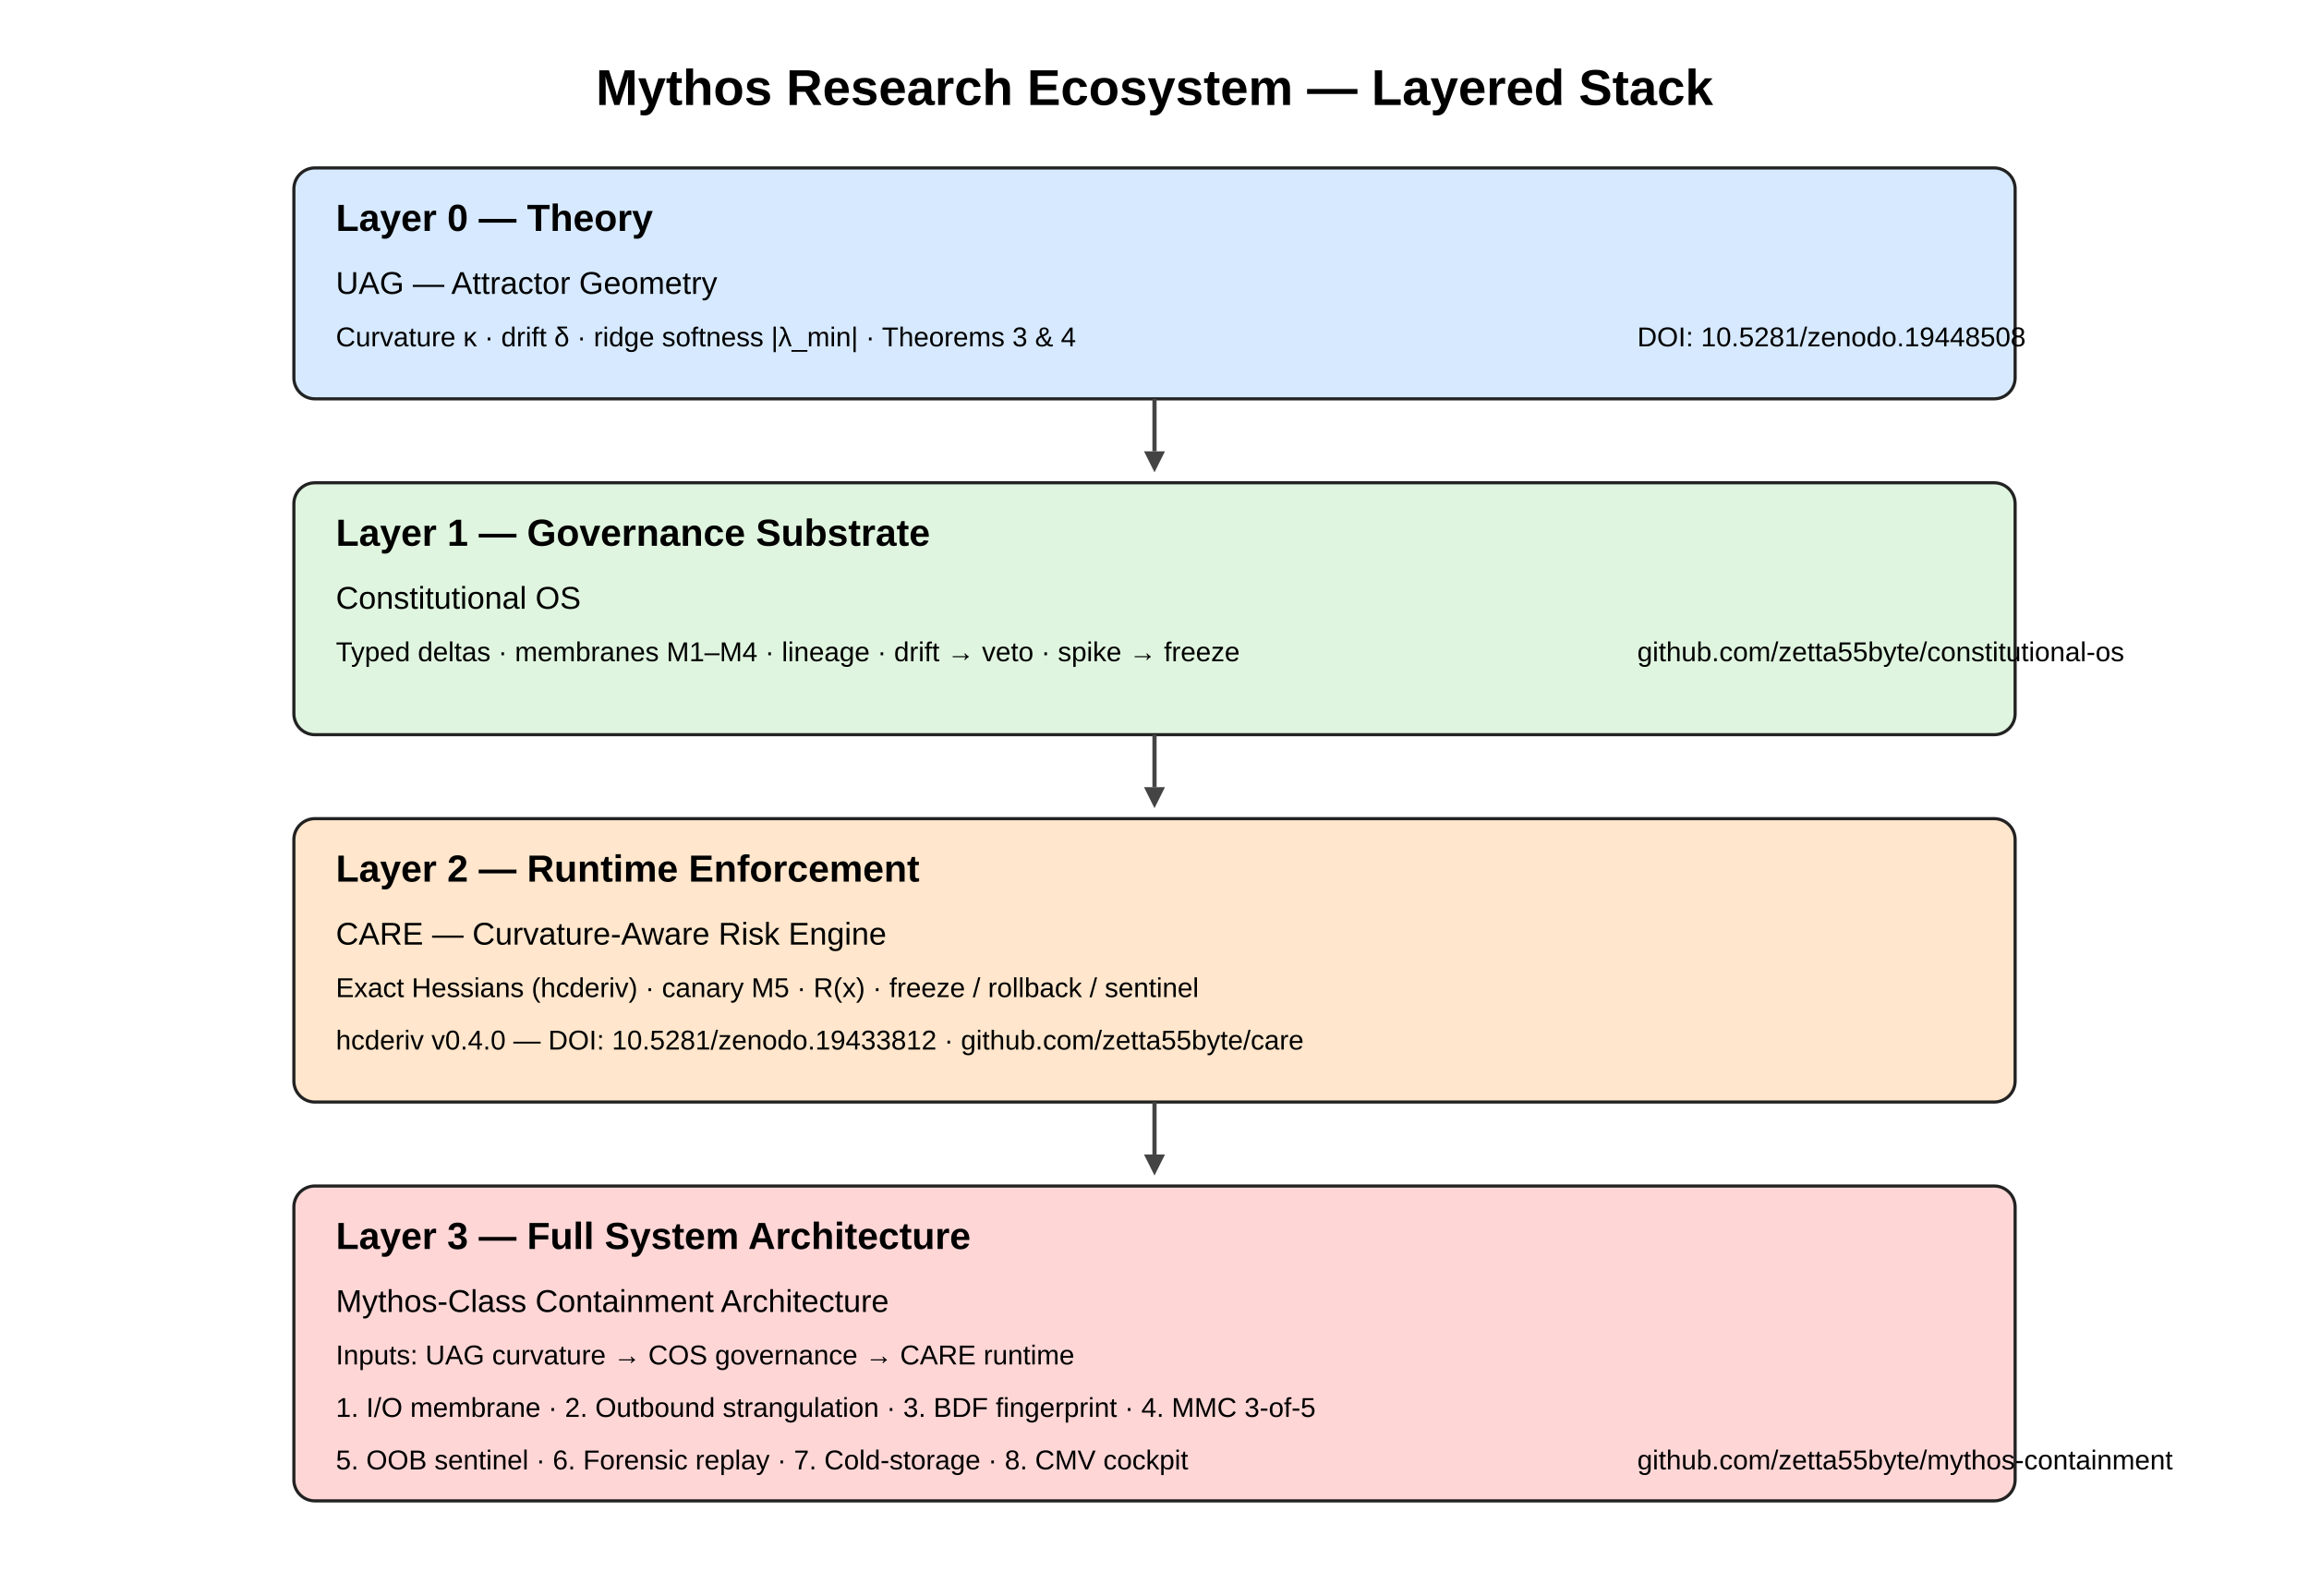
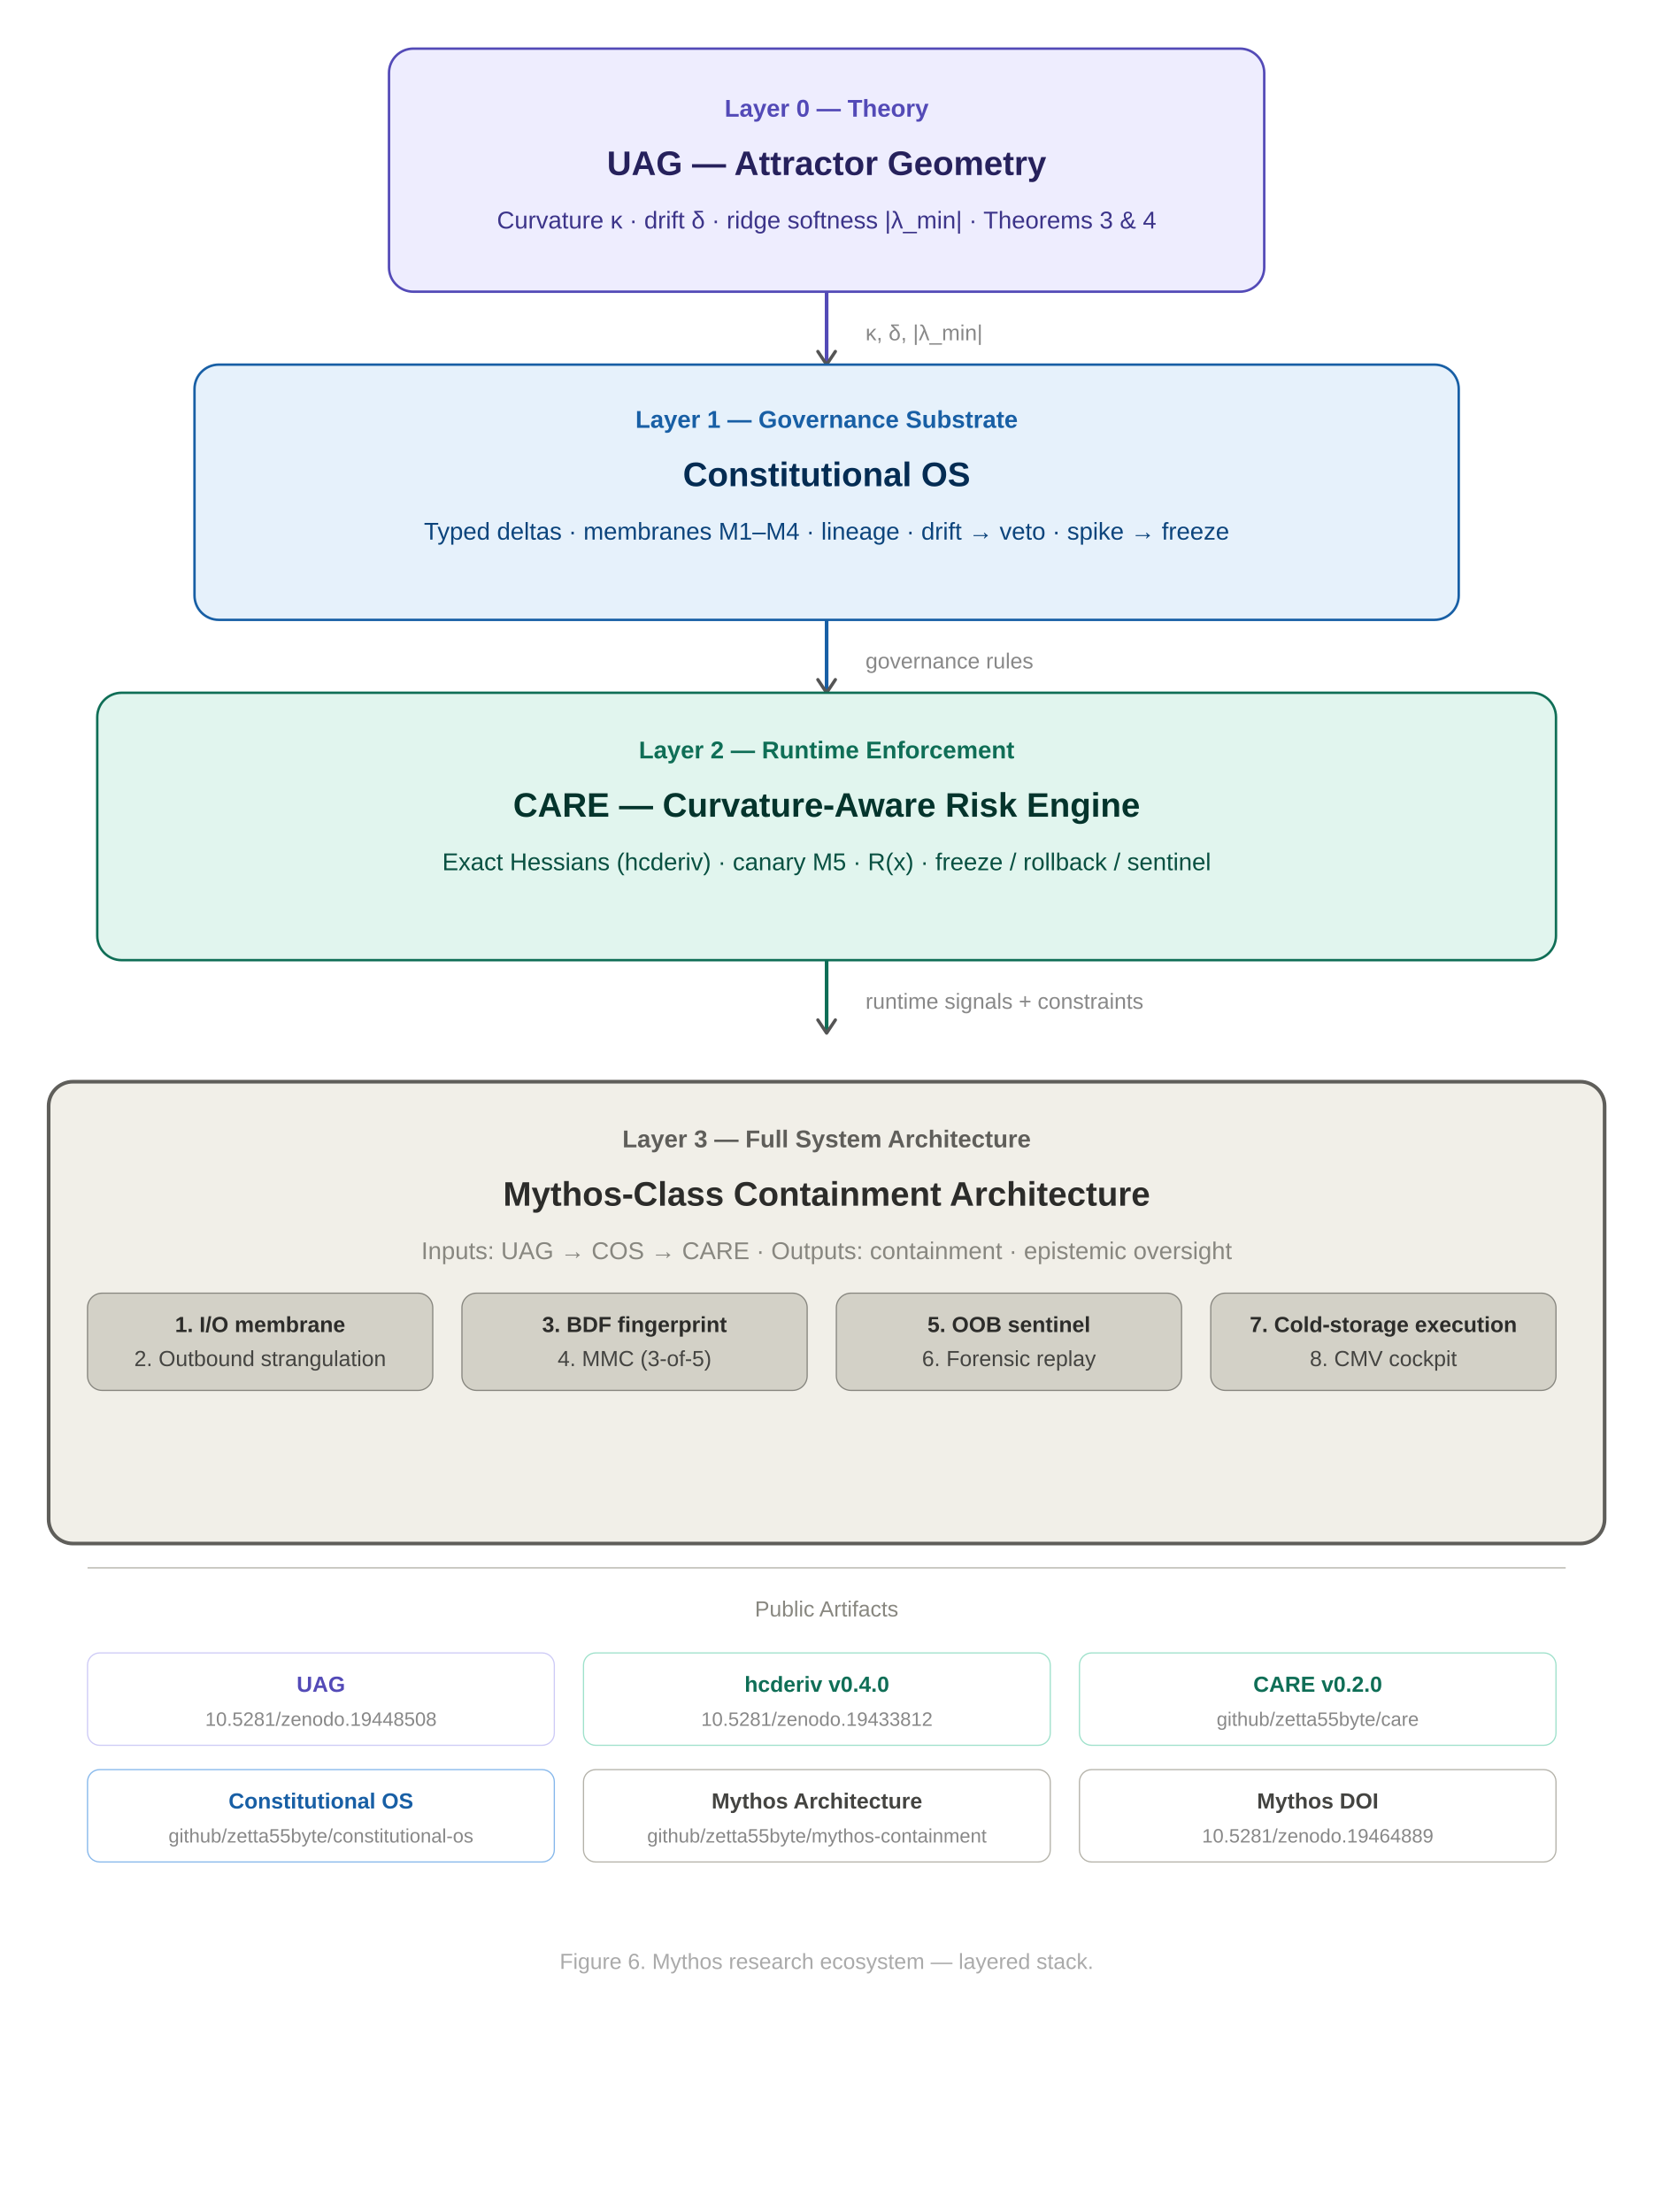
- <svg xmlns="http://www.w3.org/2000/svg" width="1100" height="760" viewBox="0 0 1100 760">
-   <style>
-     .title { font-family: Arial, sans-serif; font-size: 24px; font-weight: bold; }
-     .layer-title { font-family: Arial, sans-serif; font-size: 18px; font-weight: bold; }
-     .label { font-family: Arial, sans-serif; font-size: 15px; }
-     .small { font-family: Arial, sans-serif; font-size: 13px; }
-     .box { stroke: #222; stroke-width: 1.5; rx: 10; ry: 10; }
-   </style>
-   <text x="550" y="50" text-anchor="middle" class="title">
-     Mythos Research Ecosystem — Layered Stack
+ <svg xmlns="http://www.w3.org/2000/svg" width="680" height="910" viewBox="0 0 680 910" font-family="Arial, sans-serif">
+   <defs>
+     <marker id="arrow" viewBox="0 0 10 10" refX="8" refY="5" markerWidth="6" markerHeight="6" orient="auto-start-reverse">
+       <path d="M2 1L8 5L2 9" fill="none" stroke="#555" stroke-width="1.5" stroke-linecap="round" stroke-linejoin="round" />
+     </marker>
+   </defs>
+   <rect x="160" y="20" width="360" height="100" rx="10" fill="#EEEDFE" stroke="#534AB7" stroke-width="1" />
+   <text x="340" y="48" text-anchor="middle" font-size="10" fill="#534AB7" font-weight="600">Layer 0 — Theory</text>
+   <text x="340" y="72" text-anchor="middle" font-size="14" font-weight="700" fill="#26215C">UAG — Attractor Geometry</text>
+   <text x="340" y="94" text-anchor="middle" font-size="10" fill="#3C3489">Curvature κ · drift δ · ridge softness |λ_min| · Theorems 3 &amp; 4</text>
+   <line x1="340" y1="120" x2="340" y2="150" stroke="#534AB7" stroke-width="1.5" marker-end="url(#arrow)" />
+   <text x="356" y="140" font-size="9" fill="#888">κ, δ, |λ_min|</text>
+   <rect x="80" y="150" width="520" height="105" rx="10" fill="#E6F1FB" stroke="#185FA5" stroke-width="1" />
+   <text x="340" y="176" text-anchor="middle" font-size="10" fill="#185FA5" font-weight="600">Layer 1 — Governance Substrate</text>
+   <text x="340" y="200" text-anchor="middle" font-size="14" font-weight="700" fill="#042C53">Constitutional OS</text>
+   <text x="340" y="222" text-anchor="middle" font-size="10" fill="#0C447C">Typed deltas · membranes M1–M4 · lineage · drift → veto · spike → freeze</text>
+   <line x1="340" y1="255" x2="340" y2="285" stroke="#185FA5" stroke-width="1.5" marker-end="url(#arrow)" />
+   <text x="356" y="275" font-size="9" fill="#888">governance rules</text>
+   <rect x="40" y="285" width="600" height="110" rx="10" fill="#E1F5EE" stroke="#0F6E56" stroke-width="1" />
+   <text x="340" y="312" text-anchor="middle" font-size="10" fill="#0F6E56" font-weight="600">Layer 2 — Runtime Enforcement</text>
+   <text x="340" y="336" text-anchor="middle" font-size="14" font-weight="700" fill="#04342C">CARE — Curvature‑Aware Risk Engine</text>
+   <text x="340" y="358" text-anchor="middle" font-size="10" fill="#085041">Exact Hessians (hcderiv) · canary M5 · R(x) · freeze / rollback / sentinel</text>
+   <line x1="340" y1="395" x2="340" y2="425" stroke="#0F6E56" stroke-width="1.5" marker-end="url(#arrow)" />
+   <text x="356" y="415" font-size="9" fill="#888">runtime signals + constraints</text>
+   <rect x="20" y="445" width="640" height="190" rx="10" fill="#F1EFE8" stroke="#5F5E5A" stroke-width="1.5" />
+   <text x="340" y="472" text-anchor="middle" font-size="10" fill="#5F5E5A" font-weight="600">Layer 3 — Full System Architecture</text>
+   <text x="340" y="496" text-anchor="middle" font-size="14" font-weight="700" fill="#2C2C2A">Mythos‑Class Containment Architecture</text>
+   <text x="340" y="518" text-anchor="middle" font-size="10" fill="#888780">Inputs: UAG → COS → CARE · Outputs: containment · epistemic oversight</text>
+   <rect x="36" y="532" width="142" height="40" rx="6" fill="#D3D1C7" stroke="#888780" stroke-width="0.5" />
+   <text x="107" y="548" text-anchor="middle" font-size="9" fill="#2C2C2A" font-weight="600">1. I/O membrane</text>
+   <text x="107" y="562" text-anchor="middle" font-size="9" fill="#444441">2. Outbound strangulation</text>
+   <rect x="190" y="532" width="142" height="40" rx="6" fill="#D3D1C7" stroke="#888780" stroke-width="0.5" />
+   <text x="261" y="548" text-anchor="middle" font-size="9" fill="#2C2C2A" font-weight="600">3. BDF fingerprint</text>
+   <text x="261" y="562" text-anchor="middle" font-size="9" fill="#444441">4. MMC (3‑of‑5)</text>
+   <rect x="344" y="532" width="142" height="40" rx="6" fill="#D3D1C7" stroke="#888780" stroke-width="0.5" />
+   <text x="415" y="548" text-anchor="middle" font-size="9" fill="#2C2C2A" font-weight="600">5. OOB sentinel</text>
+   <text x="415" y="562" text-anchor="middle" font-size="9" fill="#444441">6. Forensic replay</text>
+   <rect x="498" y="532" width="142" height="40" rx="6" fill="#D3D1C7" stroke="#888780" stroke-width="0.5" />
+   <text x="569" y="548" text-anchor="middle" font-size="9" fill="#2C2C2A" font-weight="600">7. Cold‑storage execution</text>
+   <text x="569" y="562" text-anchor="middle" font-size="9" fill="#444441">8. CMV cockpit</text>
+   <line x1="36" y1="645" x2="644" y2="645" stroke="#B4B2A9" stroke-width="0.5" />
+   <text x="340" y="665" text-anchor="middle" font-size="9" fill="#888780">Public Artifacts</text>
+   <rect x="36" y="680" width="192" height="38" rx="5" fill="none" stroke="#CECBF6" stroke-width="0.5" />
+   <text x="132" y="696" text-anchor="middle" font-size="9" fill="#534AB7" font-weight="600">UAG</text>
+   <text x="132" y="710" text-anchor="middle" font-size="8" fill="#888">10.5281/zenodo.19448508</text>
+   <rect x="240" y="680" width="192" height="38" rx="5" fill="none" stroke="#9FE1CB" stroke-width="0.5" />
+   <text x="336" y="696" text-anchor="middle" font-size="9" fill="#0F6E56" font-weight="600">hcderiv v0.4.0</text>
+   <text x="336" y="710" text-anchor="middle" font-size="8" fill="#888">10.5281/zenodo.19433812</text>
+   <rect x="444" y="680" width="196" height="38" rx="5" fill="none" stroke="#9FE1CB" stroke-width="0.5" />
+   <text x="542" y="696" text-anchor="middle" font-size="9" fill="#0F6E56" font-weight="600">CARE v0.2.0</text>
+   <text x="542" y="710" text-anchor="middle" font-size="8" fill="#888">github/zetta55byte/care</text>
+   <rect x="36" y="728" width="192" height="38" rx="5" fill="none" stroke="#85B7EB" stroke-width="0.5" />
+   <text x="132" y="744" text-anchor="middle" font-size="9" fill="#185FA5" font-weight="600">Constitutional OS</text>
+   <text x="132" y="758" text-anchor="middle" font-size="8" fill="#888">github/zetta55byte/constitutional-os</text>
+   <rect x="240" y="728" width="192" height="38" rx="5" fill="none" stroke="#B4B2A9" stroke-width="0.5" />
+   <text x="336" y="744" text-anchor="middle" font-size="9" fill="#444441" font-weight="600">Mythos Architecture</text>
+   <text x="336" y="758" text-anchor="middle" font-size="8" fill="#888">github/zetta55byte/mythos-containment</text>
+   <rect x="444" y="728" width="196" height="38" rx="5" fill="none" stroke="#B4B2A9" stroke-width="0.5" />
+   <text x="542" y="744" text-anchor="middle" font-size="9" fill="#444441" font-weight="600">Mythos DOI</text>
+   <text x="542" y="758" text-anchor="middle" font-size="8" fill="#888">10.5281/zenodo.19464889</text>
+   <text x="340" y="810" text-anchor="middle" font-size="9" fill="#aaa">
+     Figure 6. Mythos research ecosystem — layered stack.
  </text>
-   <rect x="140" y="80" width="820" height="110" class="box" fill="#d6e9ff" />
-   <text x="160" y="110" class="layer-title">Layer 0 — Theory</text>
-   <text x="160" y="140" class="label">UAG — Attractor Geometry</text>
-   <text x="160" y="165" class="small">
-     Curvature κ · drift δ · ridge softness |λ_min| · Theorems 3 &amp; 4
-   </text>
-   <text x="780" y="165" class="small">DOI: 10.5281/zenodo.19448508</text>
-   <line x1="550" y1="190" x2="550" y2="215" stroke="#444" stroke-width="2" />
-   <polygon points="545,215 555,215 550,225" fill="#444" />
-   <rect x="140" y="230" width="820" height="120" class="box" fill="#dff5df" />
-   <text x="160" y="260" class="layer-title">Layer 1 — Governance Substrate</text>
-   <text x="160" y="290" class="label">Constitutional OS</text>
-   <text x="160" y="315" class="small">
-     Typed deltas · membranes M1–M4 · lineage · drift → veto · spike → freeze
-   </text>
-   <text x="780" y="315" class="small">github.com/zetta55byte/constitutional-os</text>
-   <line x1="550" y1="350" x2="550" y2="375" stroke="#444" stroke-width="2" />
-   <polygon points="545,375 555,375 550,385" fill="#444" />
-   <rect x="140" y="390" width="820" height="135" class="box" fill="#ffe6cc" />
-   <text x="160" y="420" class="layer-title">Layer 2 — Runtime Enforcement</text>
-   <text x="160" y="450" class="label">CARE — Curvature-Aware Risk Engine</text>
-   <text x="160" y="475" class="small">
-     Exact Hessians (hcderiv) · canary M5 · R(x) · freeze / rollback / sentinel
-   </text>
-   <text x="160" y="500" class="small">
-     hcderiv v0.4.0 — DOI: 10.5281/zenodo.19433812 · github.com/zetta55byte/care
-   </text>
-   <line x1="550" y1="525" x2="550" y2="550" stroke="#444" stroke-width="2" />
-   <polygon points="545,550 555,550 550,560" fill="#444" />
-   <rect x="140" y="565" width="820" height="150" class="box" fill="#ffd6d6" />
-   <text x="160" y="595" class="layer-title">Layer 3 — Full System Architecture</text>
-   <text x="160" y="625" class="label">Mythos-Class Containment Architecture</text>
-   <text x="160" y="650" class="small">
-     Inputs: UAG curvature → COS governance → CARE runtime
-   </text>
-   <text x="160" y="675" class="small">
-     1. I/O membrane · 2. Outbound strangulation · 3. BDF fingerprint · 4. MMC 3-of-5
-   </text>
-   <text x="160" y="700" class="small">
-     5. OOB sentinel · 6. Forensic replay · 7. Cold-storage · 8. CMV cockpit
-   </text>
-   <text x="780" y="700" class="small">github.com/zetta55byte/mythos-containment</text>
</svg>
